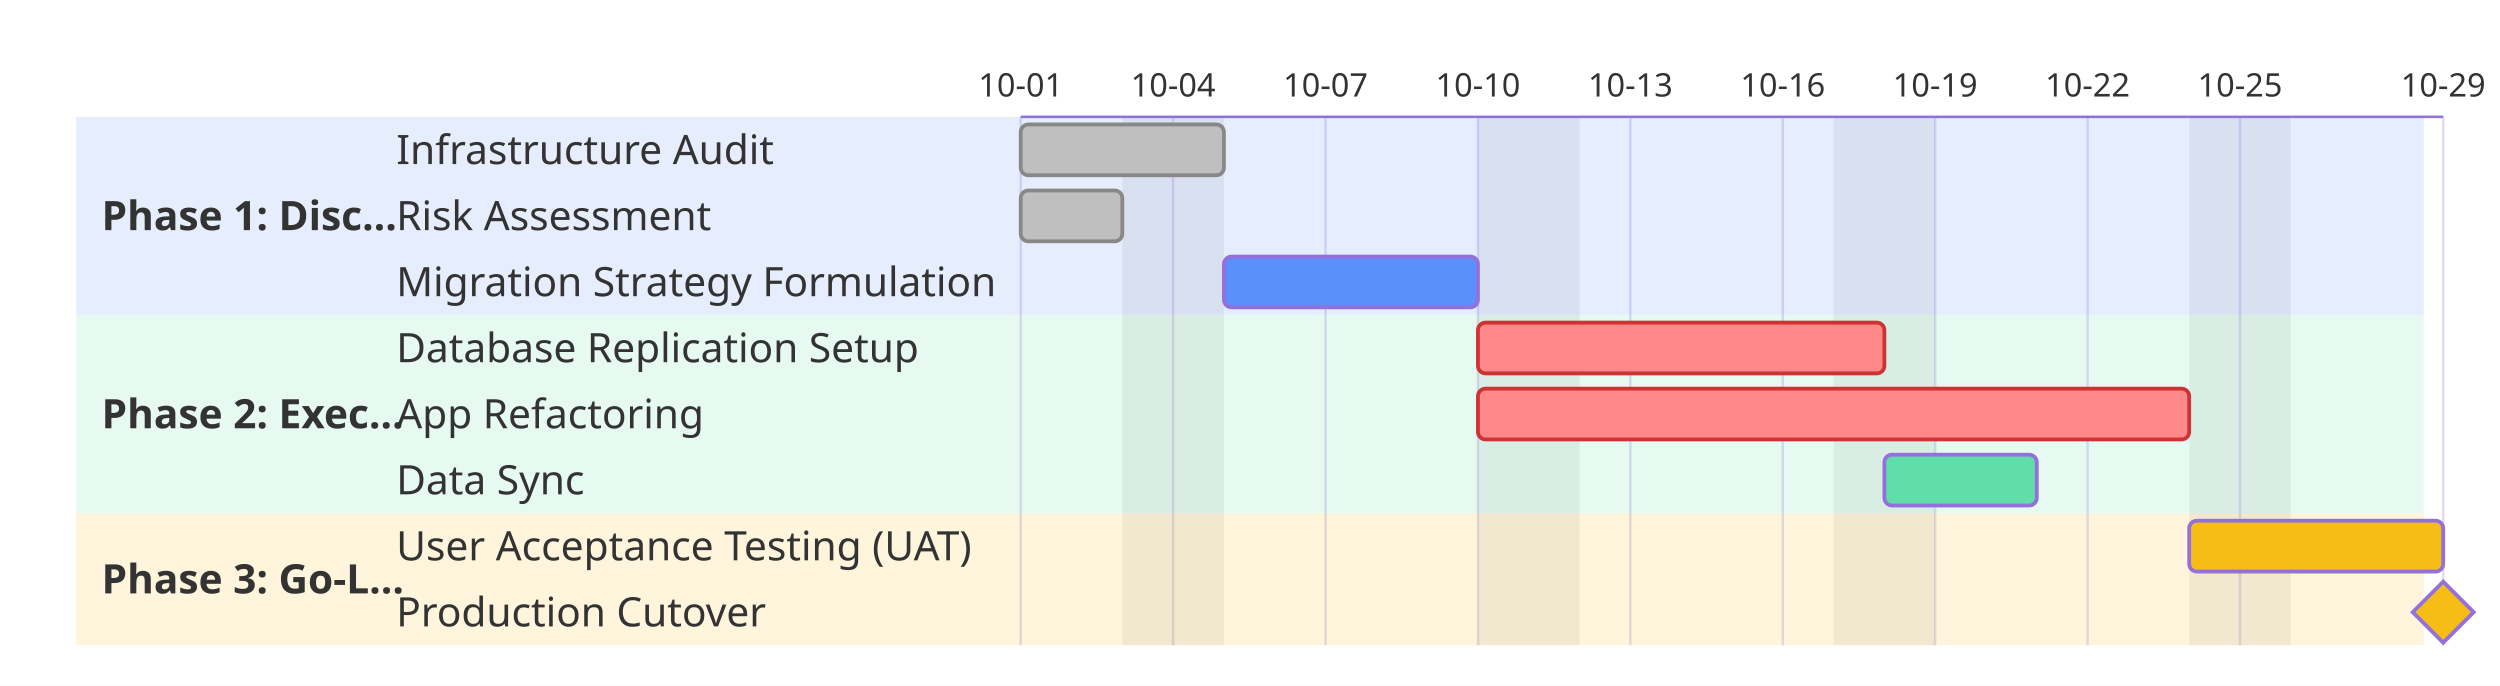
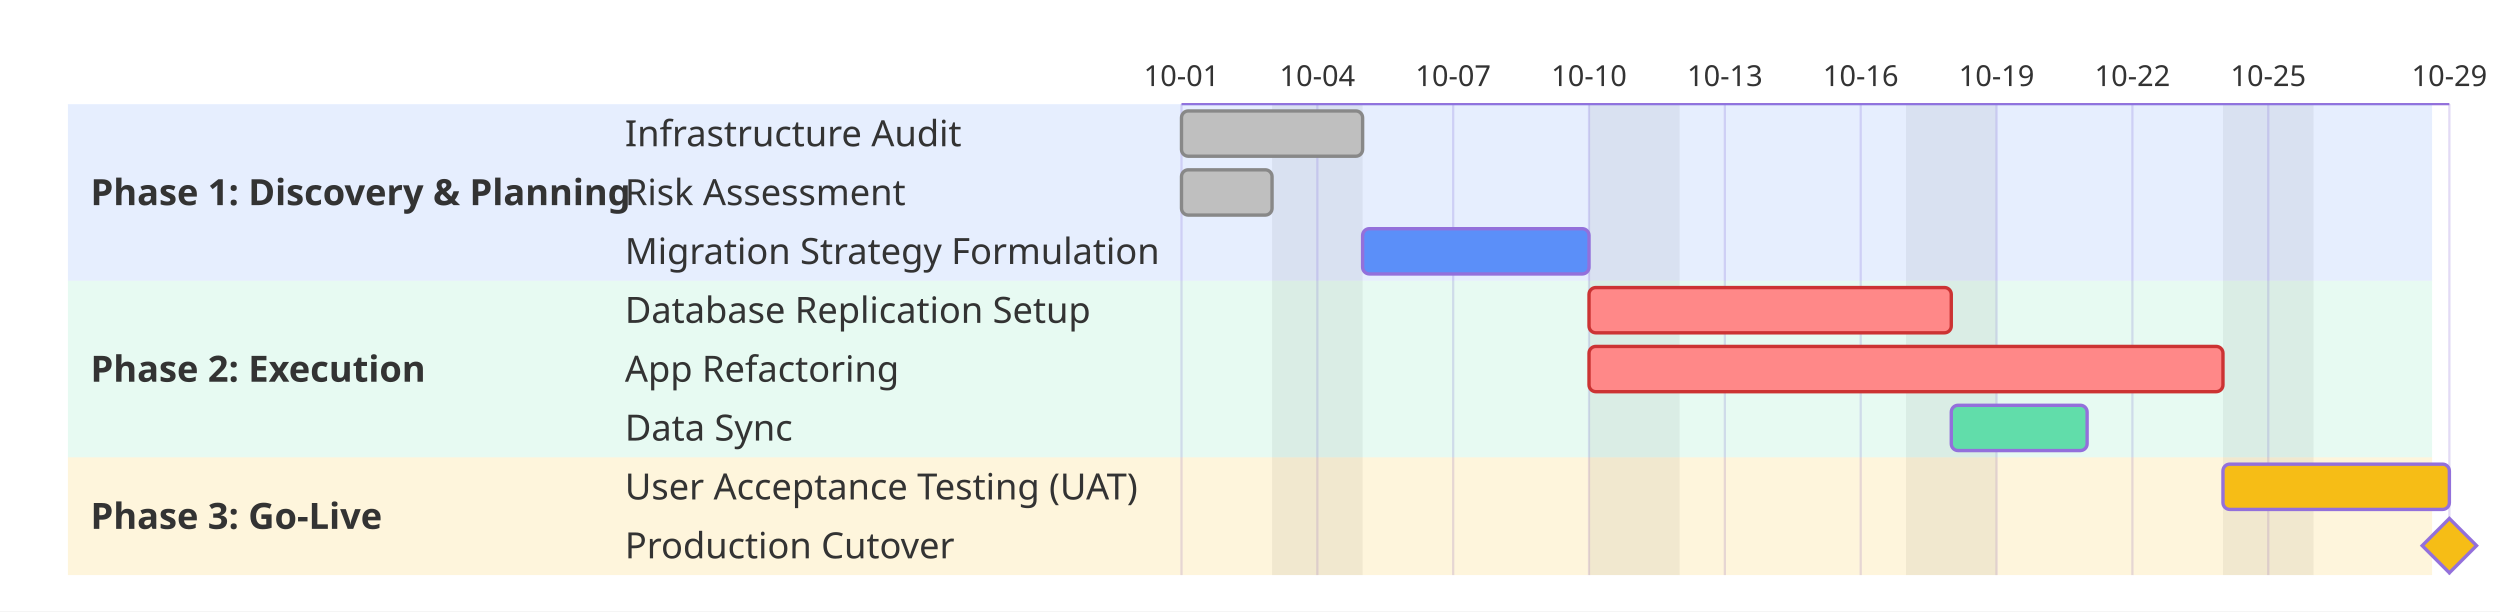
- <svg xmlns="http://www.w3.org/2000/svg" role="img" width="984.2" height="270" viewBox="0 0 984.2 270" font-family="sans-serif" font-size="16">
+ <svg xmlns="http://www.w3.org/2000/svg" role="img" width="1104.2" height="270" viewBox="0 0 1104.2 270" font-family="sans-serif" font-size="16">
  <rect width="100%" height="100%" fill="#ffffff" />
-   <rect x="441.84" y="46" width="20" height="208" fill="#000000" fill-opacity="0.06" />
-   <rect x="461.84" y="46" width="20" height="208" fill="#000000" fill-opacity="0.06" />
+   <rect x="561.84" y="46" width="20" height="208" fill="#000000" fill-opacity="0.06" />
  <rect x="581.84" y="46" width="20" height="208" fill="#000000" fill-opacity="0.06" />
-   <rect x="601.84" y="46" width="20" height="208" fill="#000000" fill-opacity="0.06" />
+   <rect x="701.84" y="46" width="20" height="208" fill="#000000" fill-opacity="0.06" />
  <rect x="721.84" y="46" width="20" height="208" fill="#000000" fill-opacity="0.06" />
-   <rect x="741.84" y="46" width="20" height="208" fill="#000000" fill-opacity="0.06" />
+   <rect x="841.84" y="46" width="20" height="208" fill="#000000" fill-opacity="0.06" />
  <rect x="861.84" y="46" width="20" height="208" fill="#000000" fill-opacity="0.06" />
-   <rect x="881.84" y="46" width="20" height="208" fill="#000000" fill-opacity="0.06" />
-   <line x1="401.84" y1="46" x2="401.84" y2="254" stroke="#9370DB" stroke-opacity="0.25" />
-   <text x="401.84" y="38" fill="#333333" text-anchor="middle" font-size="12.8">10-01</text>
-   <line x1="461.84" y1="46" x2="461.84" y2="254" stroke="#9370DB" stroke-opacity="0.25" />
-   <text x="461.84" y="38" fill="#333333" text-anchor="middle" font-size="12.8">10-04</text>
+   <rect x="981.84" y="46" width="20" height="208" fill="#000000" fill-opacity="0.06" />
+   <rect x="1001.84" y="46" width="20" height="208" fill="#000000" fill-opacity="0.06" />
  <line x1="521.84" y1="46" x2="521.84" y2="254" stroke="#9370DB" stroke-opacity="0.25" />
-   <text x="521.84" y="38" fill="#333333" text-anchor="middle" font-size="12.8">10-07</text>
+   <text x="521.84" y="38" fill="#333333" text-anchor="middle" font-size="12.8">10-01</text>
  <line x1="581.84" y1="46" x2="581.84" y2="254" stroke="#9370DB" stroke-opacity="0.25" />
-   <text x="581.84" y="38" fill="#333333" text-anchor="middle" font-size="12.8">10-10</text>
+   <text x="581.84" y="38" fill="#333333" text-anchor="middle" font-size="12.8">10-04</text>
  <line x1="641.84" y1="46" x2="641.84" y2="254" stroke="#9370DB" stroke-opacity="0.25" />
-   <text x="641.84" y="38" fill="#333333" text-anchor="middle" font-size="12.8">10-13</text>
+   <text x="641.84" y="38" fill="#333333" text-anchor="middle" font-size="12.8">10-07</text>
  <line x1="701.84" y1="46" x2="701.84" y2="254" stroke="#9370DB" stroke-opacity="0.25" />
-   <text x="701.84" y="38" fill="#333333" text-anchor="middle" font-size="12.8">10-16</text>
+   <text x="701.84" y="38" fill="#333333" text-anchor="middle" font-size="12.8">10-10</text>
  <line x1="761.84" y1="46" x2="761.84" y2="254" stroke="#9370DB" stroke-opacity="0.25" />
-   <text x="761.84" y="38" fill="#333333" text-anchor="middle" font-size="12.8">10-19</text>
+   <text x="761.84" y="38" fill="#333333" text-anchor="middle" font-size="12.8">10-13</text>
  <line x1="821.84" y1="46" x2="821.84" y2="254" stroke="#9370DB" stroke-opacity="0.25" />
-   <text x="821.84" y="38" fill="#333333" text-anchor="middle" font-size="12.8">10-22</text>
+   <text x="821.84" y="38" fill="#333333" text-anchor="middle" font-size="12.8">10-16</text>
  <line x1="881.84" y1="46" x2="881.84" y2="254" stroke="#9370DB" stroke-opacity="0.25" />
-   <text x="881.84" y="38" fill="#333333" text-anchor="middle" font-size="12.8">10-25</text>
-   <line x1="961.84" y1="46" x2="961.84" y2="254" stroke="#9370DB" stroke-opacity="0.25" />
-   <text x="961.84" y="38" fill="#333333" text-anchor="middle" font-size="12.8">10-29</text>
-   <line x1="401.84" y1="46" x2="961.84" y2="46" stroke="#9370DB" />
-   <rect x="30" y="46" width="924.2" height="78" fill="#5B8FF9" fill-opacity="0.15" />
-   <text x="40" y="90.6" fill="#333333" font-weight="bold">Phase 1: Disc…</text>
-   <rect x="30" y="124" width="924.2" height="78" fill="#61DDAA" fill-opacity="0.15" />
-   <text x="40" y="168.6" fill="#333333" font-weight="bold">Phase 2: Exec…</text>
-   <rect x="30" y="202" width="924.2" height="52" fill="#F6BD16" fill-opacity="0.15" />
-   <text x="40" y="233.6" fill="#333333" font-weight="bold">Phase 3: Go-L…</text>
-   <text x="156" y="64.6" fill="#333333">Infrastructure Audit</text>
-   <rect x="401.84" y="49" width="80" height="20" rx="3" fill="#BFBFBF" stroke="#888888" stroke-width="1.5" />
-   <text x="156" y="90.6" fill="#333333">Risk Assessment</text>
-   <rect x="401.84" y="75" width="40" height="20" rx="3" fill="#BFBFBF" stroke="#888888" stroke-width="1.5" />
-   <text x="156" y="116.6" fill="#333333">Migration Strategy Formulation</text>
-   <rect x="481.84" y="101" width="100" height="20" rx="3" fill="#5B8FF9" stroke="#9370DB" stroke-width="1.5" />
-   <text x="156" y="142.6" fill="#333333">Database Replication Setup</text>
-   <rect x="581.84" y="127" width="160" height="20" rx="3" fill="#FF8888" stroke="#CC3333" stroke-width="1.5" />
-   <text x="156" y="168.6" fill="#333333">App Refactoring</text>
-   <rect x="581.84" y="153" width="280" height="20" rx="3" fill="#FF8888" stroke="#CC3333" stroke-width="1.5" />
-   <text x="156" y="194.6" fill="#333333">Data Sync</text>
-   <rect x="741.84" y="179" width="60" height="20" rx="3" fill="#61DDAA" stroke="#9370DB" stroke-width="1.5" />
-   <text x="156" y="220.6" fill="#333333">User Acceptance Testing (UAT)</text>
-   <rect x="861.84" y="205" width="100" height="20" rx="3" fill="#F6BD16" stroke="#9370DB" stroke-width="1.5" />
-   <text x="156" y="246.6" fill="#333333">Production Cutover</text>
-   <polygon points="961.84,229 973.84,241 961.84,253 949.84,241" fill="#F6BD16" stroke="#9370DB" stroke-width="1.5" />
+   <text x="881.84" y="38" fill="#333333" text-anchor="middle" font-size="12.8">10-19</text>
+   <line x1="941.84" y1="46" x2="941.84" y2="254" stroke="#9370DB" stroke-opacity="0.25" />
+   <text x="941.84" y="38" fill="#333333" text-anchor="middle" font-size="12.8">10-22</text>
+   <line x1="1001.84" y1="46" x2="1001.84" y2="254" stroke="#9370DB" stroke-opacity="0.25" />
+   <text x="1001.84" y="38" fill="#333333" text-anchor="middle" font-size="12.8">10-25</text>
+   <line x1="1081.84" y1="46" x2="1081.84" y2="254" stroke="#9370DB" stroke-opacity="0.25" />
+   <text x="1081.84" y="38" fill="#333333" text-anchor="middle" font-size="12.8">10-29</text>
+   <line x1="521.84" y1="46" x2="1081.84" y2="46" stroke="#9370DB" />
+   <rect x="30" y="46" width="1044.2" height="78" fill="#5B8FF9" fill-opacity="0.15" />
+   <text x="40" fill="#333333" font-weight="bold">
+     <tspan x="40" y="90.6">Phase 1: Discovery &amp; Planning</tspan>
+   </text>
+   <rect x="30" y="124" width="1044.2" height="78" fill="#61DDAA" fill-opacity="0.15" />
+   <text x="40" fill="#333333" font-weight="bold">
+     <tspan x="40" y="168.6">Phase 2: Execution</tspan>
+   </text>
+   <rect x="30" y="202" width="1044.2" height="52" fill="#F6BD16" fill-opacity="0.15" />
+   <text x="40" fill="#333333" font-weight="bold">
+     <tspan x="40" y="233.6">Phase 3: Go-Live</tspan>
+   </text>
+   <text x="276" y="64.6" fill="#333333">Infrastructure Audit</text>
+   <rect x="521.84" y="49" width="80" height="20" rx="3" fill="#BFBFBF" stroke="#888888" stroke-width="1.5" />
+   <text x="276" y="90.6" fill="#333333">Risk Assessment</text>
+   <rect x="521.84" y="75" width="40" height="20" rx="3" fill="#BFBFBF" stroke="#888888" stroke-width="1.5" />
+   <text x="276" y="116.6" fill="#333333">Migration Strategy Formulation</text>
+   <rect x="601.84" y="101" width="100" height="20" rx="3" fill="#5B8FF9" stroke="#9370DB" stroke-width="1.5" />
+   <text x="276" y="142.6" fill="#333333">Database Replication Setup</text>
+   <rect x="701.84" y="127" width="160" height="20" rx="3" fill="#FF8888" stroke="#CC3333" stroke-width="1.5" />
+   <text x="276" y="168.6" fill="#333333">App Refactoring</text>
+   <rect x="701.84" y="153" width="280" height="20" rx="3" fill="#FF8888" stroke="#CC3333" stroke-width="1.5" />
+   <text x="276" y="194.6" fill="#333333">Data Sync</text>
+   <rect x="861.84" y="179" width="60" height="20" rx="3" fill="#61DDAA" stroke="#9370DB" stroke-width="1.5" />
+   <text x="276" y="220.6" fill="#333333">User Acceptance Testing (UAT)</text>
+   <rect x="981.84" y="205" width="100" height="20" rx="3" fill="#F6BD16" stroke="#9370DB" stroke-width="1.5" />
+   <text x="276" y="246.6" fill="#333333">Production Cutover</text>
+   <polygon points="1081.84,229 1093.84,241 1081.84,253 1069.84,241" fill="#F6BD16" stroke="#9370DB" stroke-width="1.5" />
</svg>
